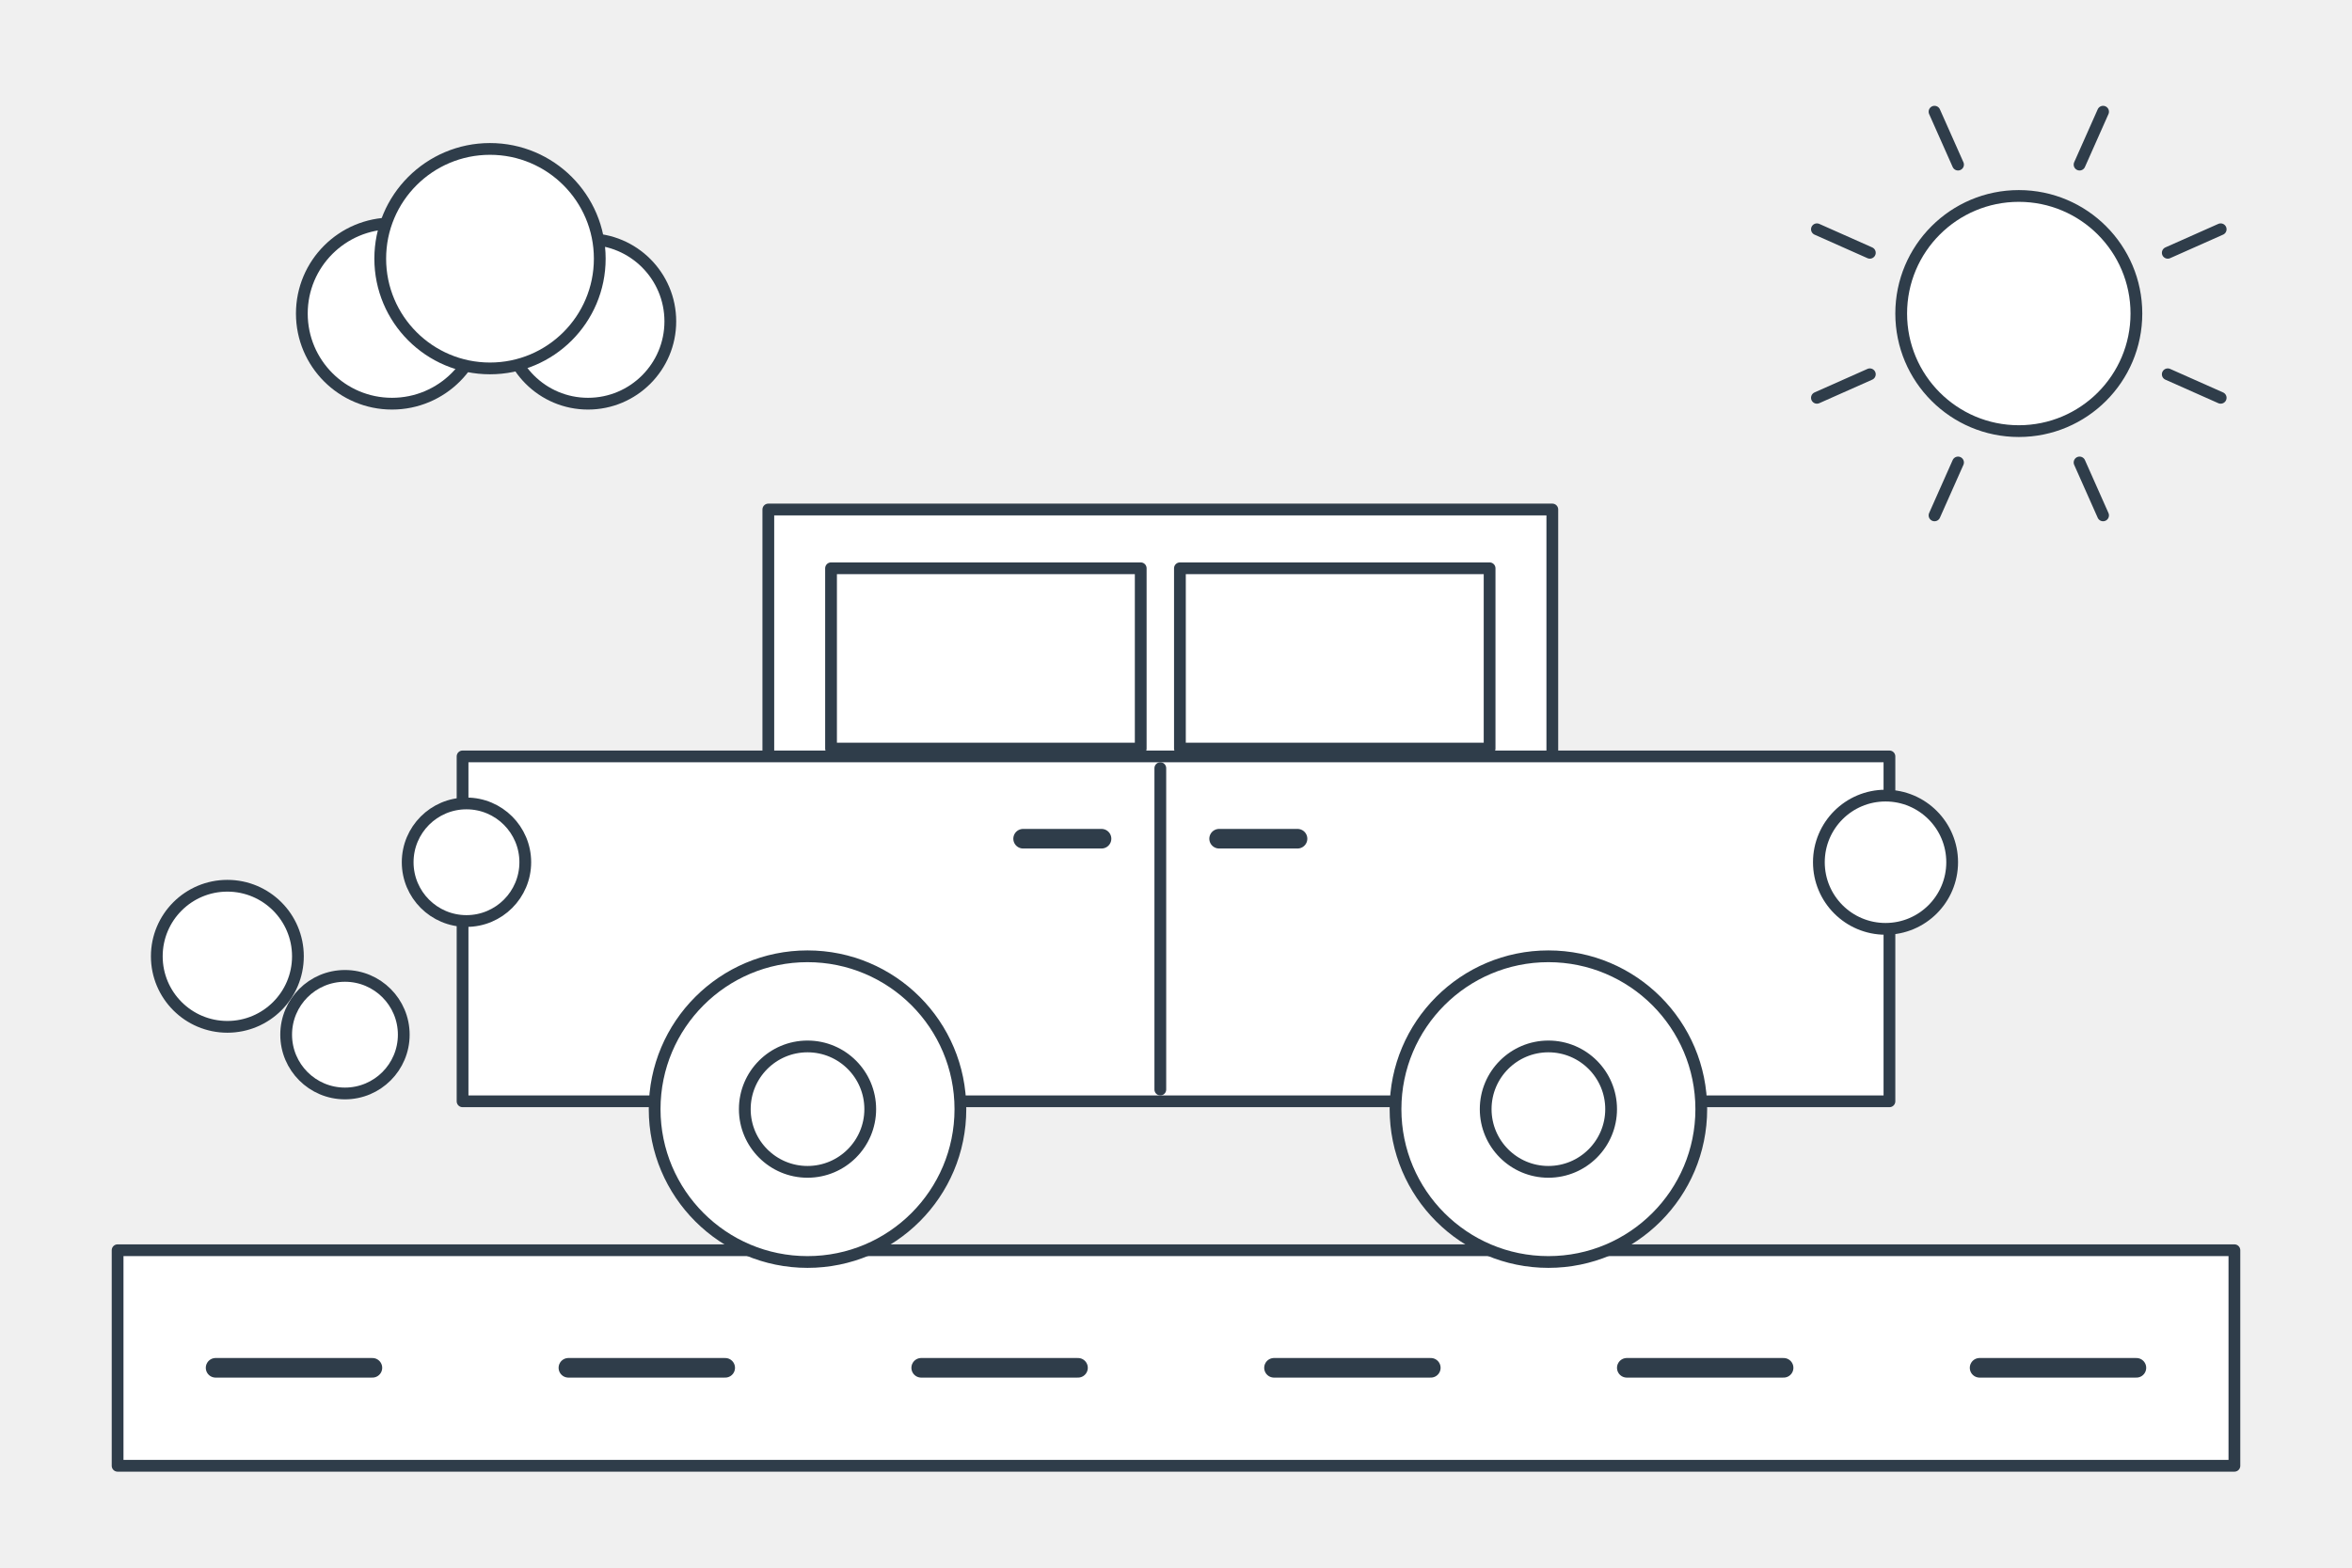
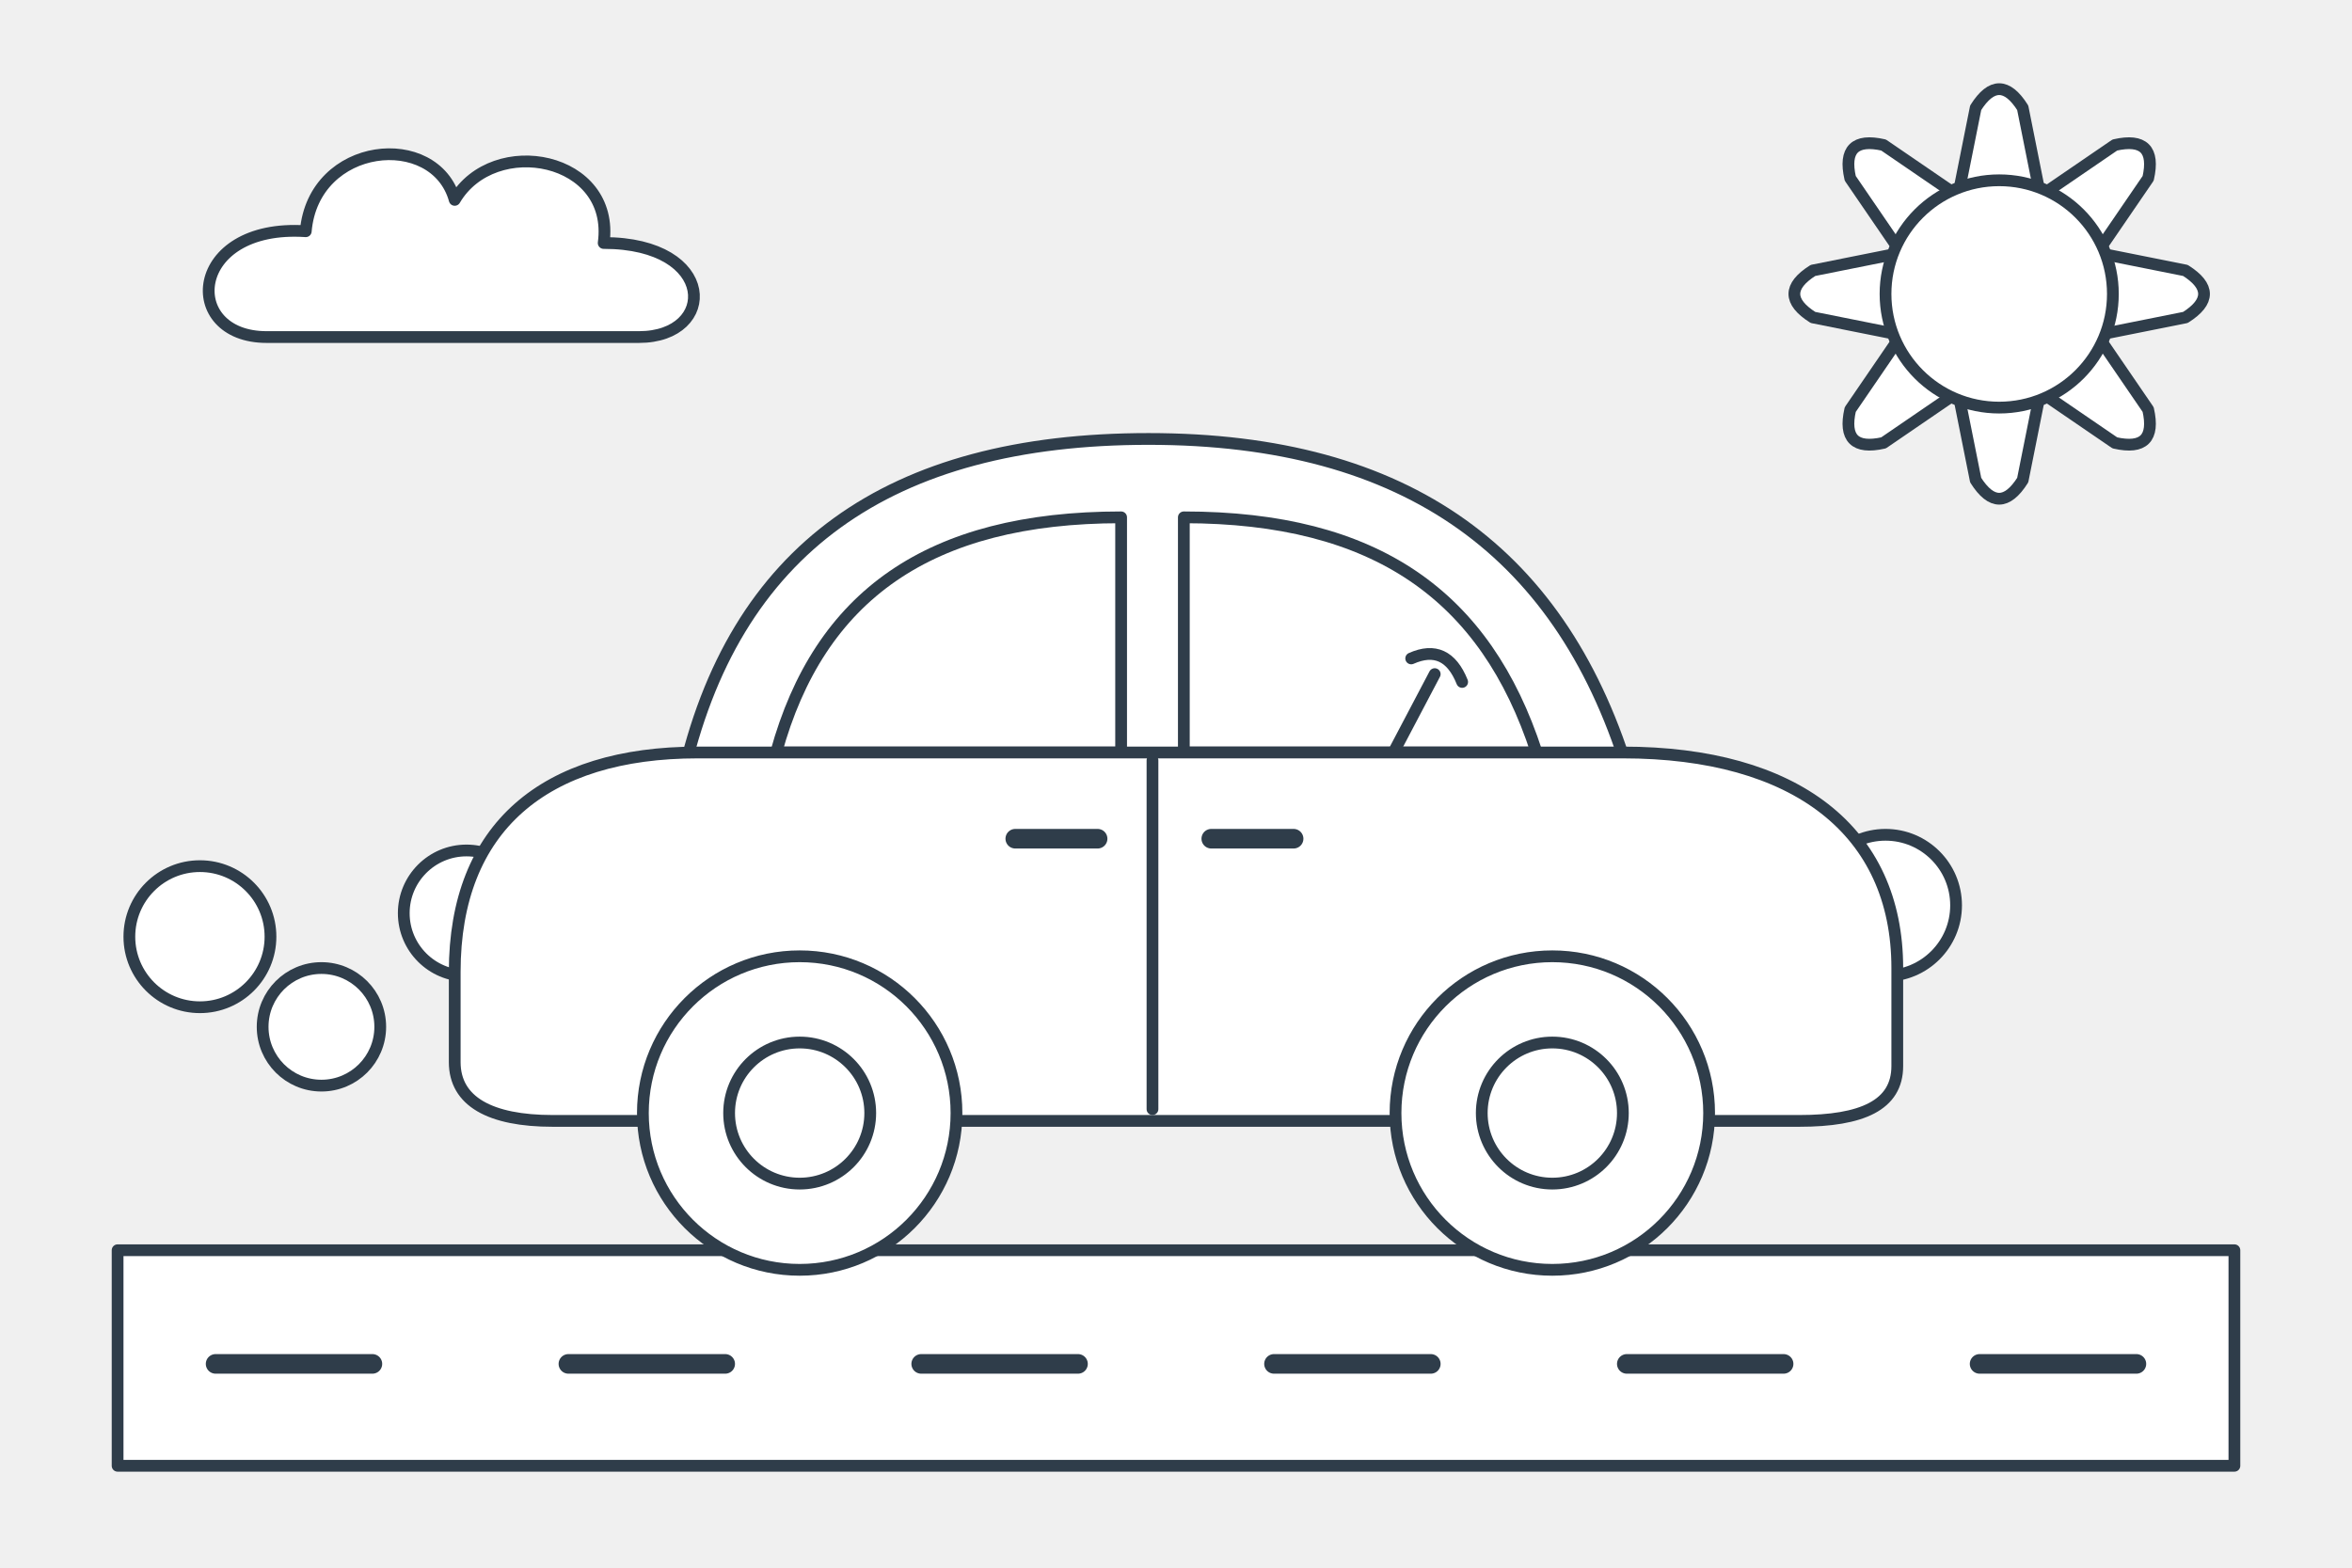
<svg xmlns="http://www.w3.org/2000/svg" viewBox="0 0 1200 800" width="1200" height="800" stroke-linecap="round" stroke-linejoin="round">
  <rect x="60" y="638" width="1080" height="110" fill="#ffffff" stroke="#2f3d4a" stroke-width="6" />
-   <line x1="110" y1="698" x2="190" y2="698" fill="none" stroke="#2f3d4a" stroke-width="10" />
-   <line x1="290" y1="698" x2="370" y2="698" fill="none" stroke="#2f3d4a" stroke-width="10" />
-   <line x1="470" y1="698" x2="550" y2="698" fill="none" stroke="#2f3d4a" stroke-width="10" />
-   <line x1="650" y1="698" x2="730" y2="698" fill="none" stroke="#2f3d4a" stroke-width="10" />
-   <line x1="830" y1="698" x2="910" y2="698" fill="none" stroke="#2f3d4a" stroke-width="10" />
-   <line x1="1010" y1="698" x2="1090" y2="698" fill="none" stroke="#2f3d4a" stroke-width="10" />
-   <circle cx="1030" cy="160" r="60" fill="#ffffff" stroke="#2f3d4a" stroke-width="6" />
-   <line x1="1106" y1="191" x2="1133" y2="203" fill="none" stroke="#2f3d4a" stroke-width="6" />
-   <line x1="1061" y1="236" x2="1073" y2="263" fill="none" stroke="#2f3d4a" stroke-width="6" />
-   <line x1="999" y1="236" x2="987" y2="263" fill="none" stroke="#2f3d4a" stroke-width="6" />
-   <line x1="954" y1="191" x2="927" y2="203" fill="none" stroke="#2f3d4a" stroke-width="6" />
-   <line x1="954" y1="129" x2="927" y2="117" fill="none" stroke="#2f3d4a" stroke-width="6" />
-   <line x1="999" y1="84" x2="987" y2="57" fill="none" stroke="#2f3d4a" stroke-width="6" />
-   <line x1="1061" y1="84" x2="1073" y2="57" fill="none" stroke="#2f3d4a" stroke-width="6" />
-   <line x1="1106" y1="129" x2="1133" y2="117" fill="none" stroke="#2f3d4a" stroke-width="6" />
-   <circle cx="200" cy="160" r="46" fill="#ffffff" stroke="#2f3d4a" stroke-width="6" />
-   <circle cx="300" cy="164" r="42" fill="#ffffff" stroke="#2f3d4a" stroke-width="6" />
-   <circle cx="250" cy="132" r="56" fill="#ffffff" stroke="#2f3d4a" stroke-width="6" />
-   <circle cx="176" cy="528" r="30" fill="#ffffff" stroke="#2f3d4a" stroke-width="6" />
-   <circle cx="116" cy="488" r="36" fill="#ffffff" stroke="#2f3d4a" stroke-width="6" />
-   <rect x="392" y="260" width="400" height="132" fill="#ffffff" stroke="#2f3d4a" stroke-width="6" />
-   <rect x="424" y="290" width="158" height="92" fill="#ffffff" stroke="#2f3d4a" stroke-width="6" />
-   <rect x="602" y="290" width="158" height="92" fill="#ffffff" stroke="#2f3d4a" stroke-width="6" />
-   <rect x="236" y="386" width="728" height="176" fill="#ffffff" stroke="#2f3d4a" stroke-width="6" />
-   <line x1="592" y1="392" x2="592" y2="556" fill="none" stroke="#2f3d4a" stroke-width="6" />
-   <line x1="622" y1="428" x2="662" y2="428" fill="none" stroke="#2f3d4a" stroke-width="10" />
-   <line x1="522" y1="428" x2="562" y2="428" fill="none" stroke="#2f3d4a" stroke-width="10" />
-   <circle cx="962" cy="440" r="34" fill="#ffffff" stroke="#2f3d4a" stroke-width="6" />
-   <circle cx="238" cy="440" r="30" fill="#ffffff" stroke="#2f3d4a" stroke-width="6" />
-   <circle cx="412" cy="566" r="78" fill="#ffffff" stroke="#2f3d4a" stroke-width="6" />
-   <circle cx="412" cy="566" r="32" fill="#ffffff" stroke="#2f3d4a" stroke-width="6" />
-   <circle cx="790" cy="566" r="78" fill="#ffffff" stroke="#2f3d4a" stroke-width="6" />
-   <circle cx="790" cy="566" r="32" fill="#ffffff" stroke="#2f3d4a" stroke-width="6" />
+   <line x1="110" y1="696" x2="190" y2="696" fill="none" stroke="#2f3d4a" stroke-width="10" />
+   <line x1="290" y1="696" x2="370" y2="696" fill="none" stroke="#2f3d4a" stroke-width="10" />
+   <line x1="470" y1="696" x2="550" y2="696" fill="none" stroke="#2f3d4a" stroke-width="10" />
+   <line x1="650" y1="696" x2="730" y2="696" fill="none" stroke="#2f3d4a" stroke-width="10" />
+   <line x1="830" y1="696" x2="910" y2="696" fill="none" stroke="#2f3d4a" stroke-width="10" />
+   <line x1="1010" y1="696" x2="1090" y2="696" fill="none" stroke="#2f3d4a" stroke-width="10" />
+   <path d="M999 100 L1008 55 Q1020 36 1032 55 L1041 100 L1079 74 Q1101 69 1096 91 L1070 129 L1115 138 Q1134 150 1115 162 L1070 171 L1096 209 Q1101 231 1079 226 L1041 200 L1032 245 Q1020 264 1008 245 L999 200 L961 226 Q939 231 944 209 L970 171 L925 162 Q906 150 925 138 L970 129 L944 91 Q939 69 961 74 L999 100 Z" fill="#ffffff" stroke="#2f3d4a" stroke-width="6" />
+   <circle cx="1020" cy="150" r="58" fill="#ffffff" stroke="#2f3d4a" stroke-width="6" />
+   <path d="M136 172 C92 172 96 114 156 118 C160 72 222 66 232 102 C252 68 314 80 308 124 C366 124 366 172 326 172 Z" fill="#ffffff" stroke="#2f3d4a" stroke-width="6" />
+   <circle cx="164" cy="524" r="30" fill="#ffffff" stroke="#2f3d4a" stroke-width="6" />
+   <circle cx="102" cy="478" r="36" fill="#ffffff" stroke="#2f3d4a" stroke-width="6" />
+   <path d="M348 398 C374 280 454 224 586 224 C718 224 798 282 832 398 Z" fill="#ffffff" stroke="#2f3d4a" stroke-width="6" />
+   <path d="M396 384 C418 304 474 264 572 264 L572 384 Z" fill="#ffffff" stroke="#2f3d4a" stroke-width="6" />
+   <path d="M604 264 C702 264 758 304 784 384 L604 384 Z" fill="#ffffff" stroke="#2f3d4a" stroke-width="6" />
+   <path d="M712 382 L732 344" fill="none" stroke="#2f3d4a" stroke-width="6" />
+   <path d="M720 336 Q738 328 746 348" fill="none" stroke="#2f3d4a" stroke-width="6" />
+   <circle cx="238" cy="466" r="32" fill="#ffffff" stroke="#2f3d4a" stroke-width="6" />
+   <circle cx="962" cy="462" r="36" fill="#ffffff" stroke="#2f3d4a" stroke-width="6" />
+   <path d="M232 496 C232 422 278 384 356 384 L828 384 C916 384 968 424 968 494 L968 544 C968 564 950 572 918 572 L282 572 C250 572 232 562 232 542 Z" fill="#ffffff" stroke="#2f3d4a" stroke-width="6" />
+   <path d="M588 388 L588 566" fill="none" stroke="#2f3d4a" stroke-width="6" />
+   <line x1="618" y1="428" x2="660" y2="428" fill="none" stroke="#2f3d4a" stroke-width="10" />
+   <line x1="518" y1="428" x2="560" y2="428" fill="none" stroke="#2f3d4a" stroke-width="10" />
+   <circle cx="408" cy="568" r="80" fill="#ffffff" stroke="#2f3d4a" stroke-width="6" />
+   <circle cx="408" cy="568" r="36" fill="#ffffff" stroke="#2f3d4a" stroke-width="6" />
+   <circle cx="792" cy="568" r="80" fill="#ffffff" stroke="#2f3d4a" stroke-width="6" />
+   <circle cx="792" cy="568" r="36" fill="#ffffff" stroke="#2f3d4a" stroke-width="6" />
</svg>
